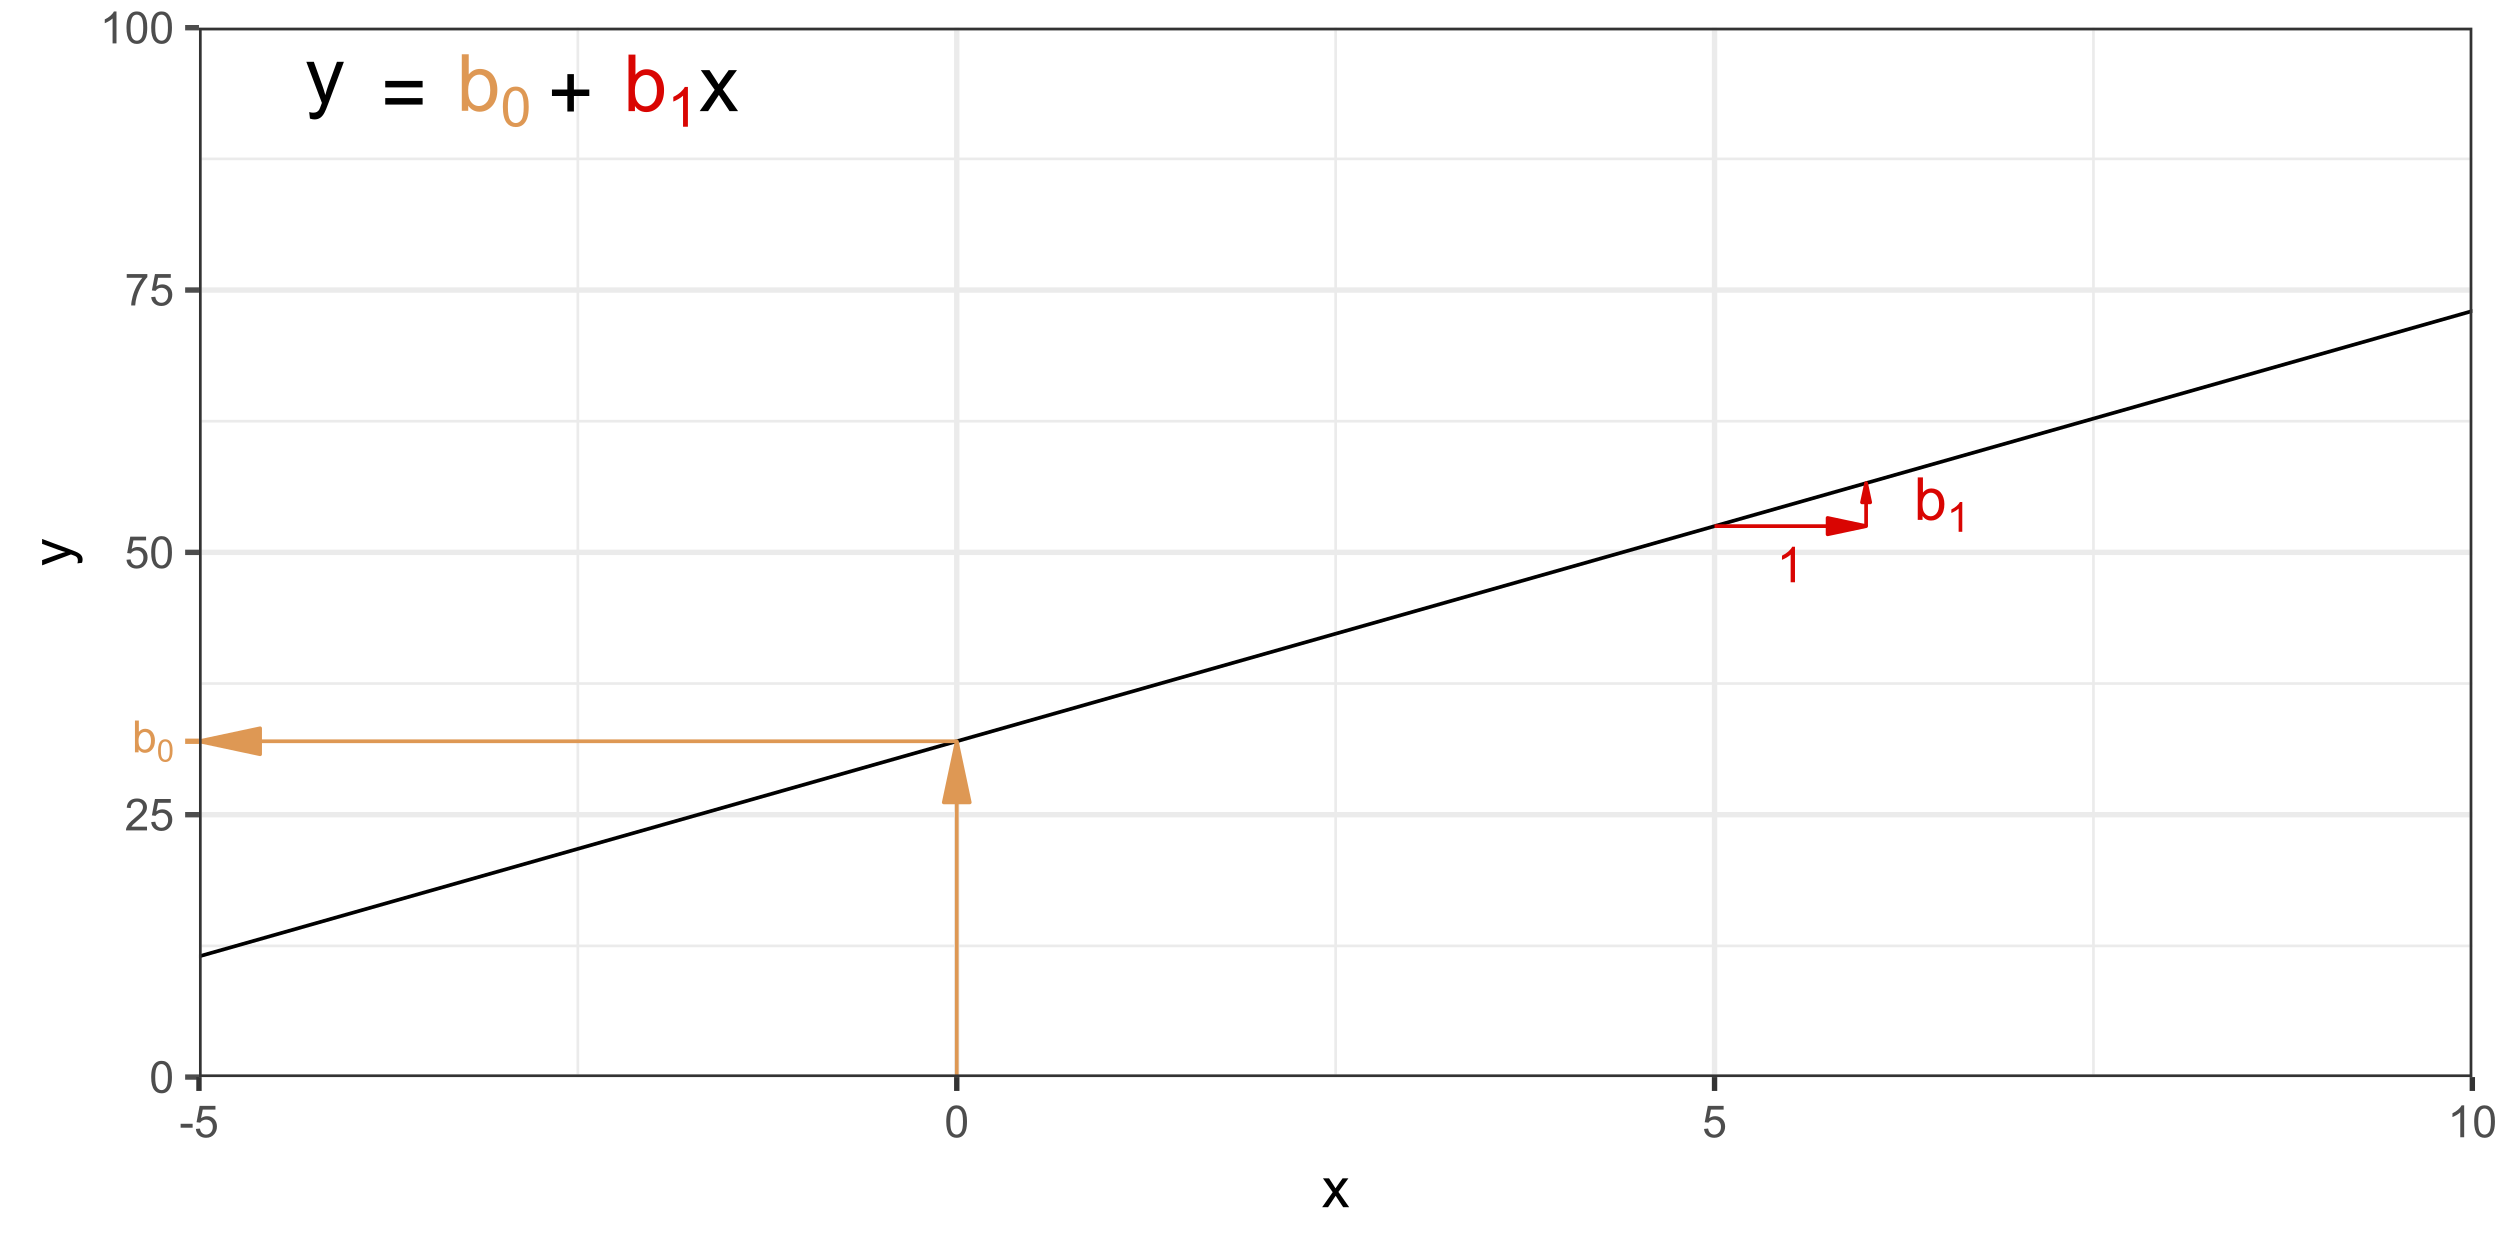
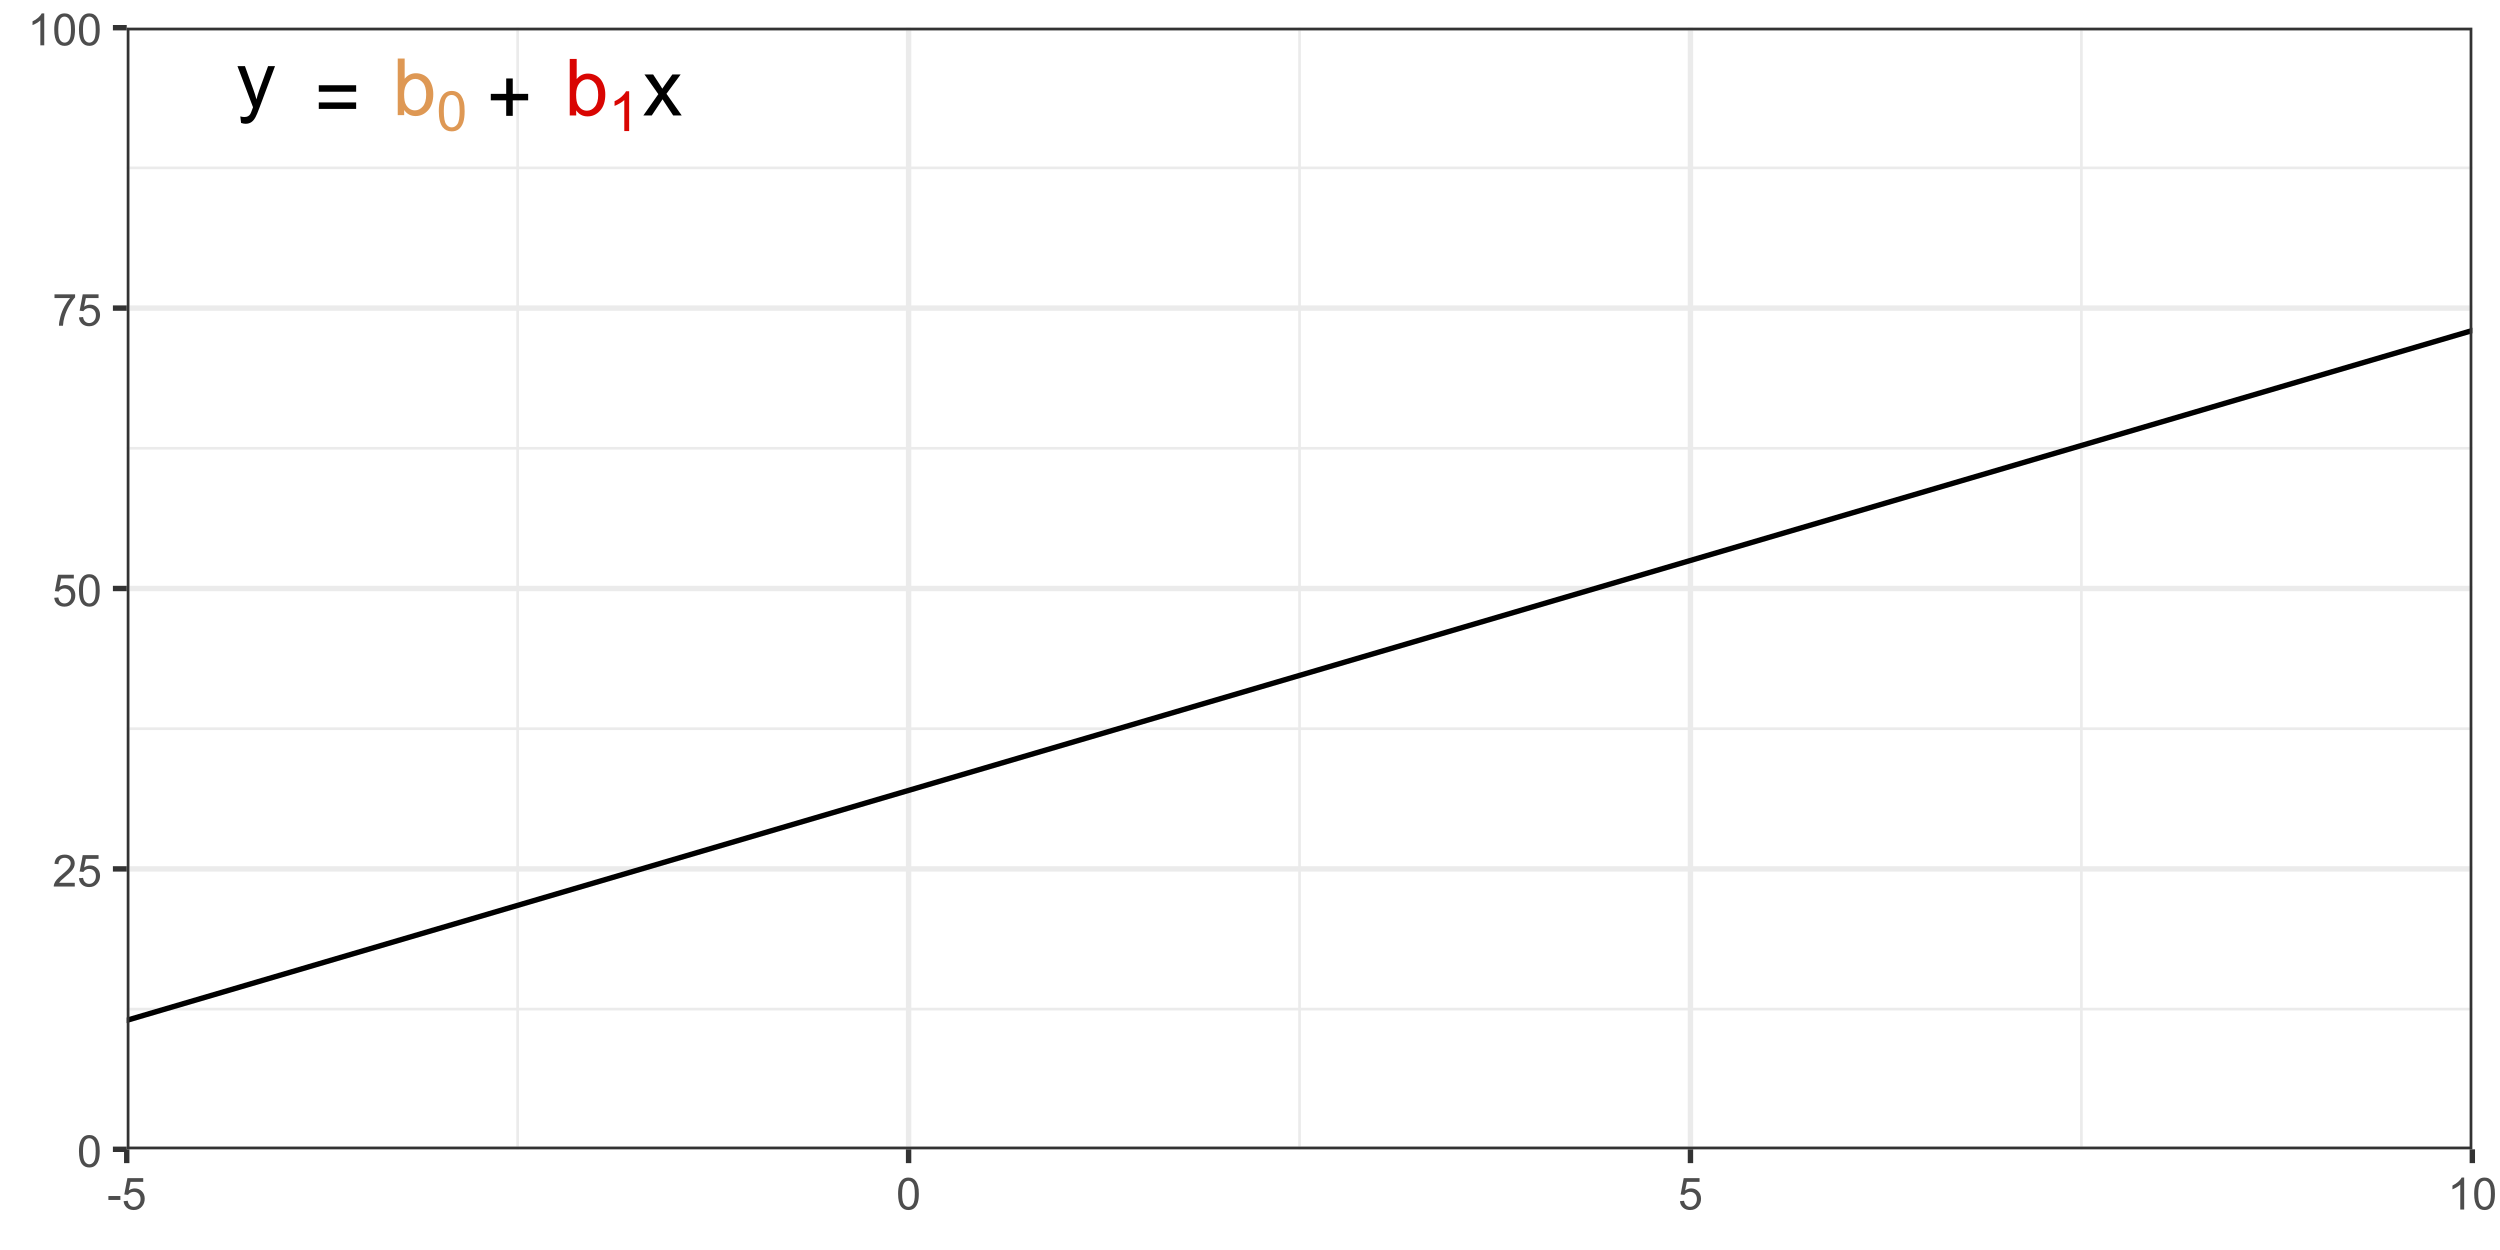
- <svg xmlns="http://www.w3.org/2000/svg" xmlns:xlink="http://www.w3.org/1999/xlink" width="720" height="360" viewBox="0 0 720 360">
+ <svg xmlns="http://www.w3.org/2000/svg" xmlns:xlink="http://www.w3.org/1999/xlink" width="720pt" height="360pt" viewBox="0 0 720 360">
  <defs>
    <g>
      <g id="glyph-0-0">
        <path d="M 1.41 4.547 L 1.188 2.668 C 1.625 2.785 2.008 2.844 2.336 2.844 C 2.777 2.844 3.133 2.77 3.402 2.621 C 3.668 2.477 3.887 2.266 4.059 2 C 4.184 1.801 4.387 1.305 4.668 0.512 C 4.703 0.398 4.766 0.238 4.848 0.023 L 0.367 -11.805 L 2.523 -11.805 L 4.98 -4.969 C 5.297 -4.102 5.582 -3.191 5.836 -2.234 C 6.066 -3.152 6.34 -4.051 6.656 -4.922 L 9.18 -11.805 L 11.18 -11.805 L 6.691 0.199 C 6.211 1.496 5.836 2.391 5.566 2.879 C 5.211 3.539 4.805 4.023 4.348 4.328 C 3.887 4.637 3.34 4.789 2.699 4.789 C 2.316 4.789 1.887 4.707 1.41 4.547 Z M 1.41 4.547 " />
      </g>
      <g id="glyph-0-1">
        <path d="M 12.027 -9.582 L 1.266 -9.582 L 1.266 -11.449 L 12.027 -11.449 L 12.027 -9.582 M 12.027 -4.633 L 1.266 -4.633 L 1.266 -6.5 L 12.027 -6.5 Z M 12.027 -4.633 " />
      </g>
      <g id="glyph-0-2">
        <path d="M 3.344 0 L 1.488 0 L 1.488 -16.293 L 3.488 -16.293 L 3.488 -10.48 C 4.336 -11.539 5.414 -12.07 6.723 -12.07 C 7.449 -12.07 8.137 -11.926 8.785 -11.633 C 9.434 -11.34 9.969 -10.926 10.387 -10.398 C 10.805 -9.867 11.133 -9.23 11.371 -8.48 C 11.605 -7.73 11.727 -6.934 11.727 -6.078 C 11.727 -4.059 11.227 -2.492 10.227 -1.391 C 9.227 -0.285 8.023 0.266 6.625 0.266 C 5.23 0.266 4.137 -0.316 3.344 -1.477 L 3.344 0 M 3.324 -5.992 C 3.324 -4.574 3.516 -3.555 3.902 -2.922 C 4.531 -1.895 5.383 -1.379 6.457 -1.379 C 7.332 -1.379 8.086 -1.758 8.727 -2.516 C 9.363 -3.277 9.68 -4.41 9.68 -5.914 C 9.68 -7.453 9.375 -8.59 8.762 -9.324 C 8.152 -10.059 7.414 -10.426 6.547 -10.426 C 5.672 -10.426 4.918 -10.047 4.277 -9.285 C 3.641 -8.527 3.324 -7.43 3.324 -5.992 Z M 3.324 -5.992 " />
      </g>
      <g id="glyph-0-3">
        <path d="M 5.703 -2.633 L 5.703 -7.102 L 1.266 -7.102 L 1.266 -8.969 L 5.703 -8.969 L 5.703 -13.402 L 7.59 -13.402 L 7.59 -8.969 L 12.027 -8.969 L 12.027 -7.102 L 7.59 -7.102 L 7.59 -2.633 Z M 5.703 -2.633 " />
      </g>
      <g id="glyph-0-4">
        <path d="M 0.168 0 L 4.48 -6.137 L 0.488 -11.805 L 2.988 -11.805 L 4.801 -9.035 C 5.141 -8.512 5.418 -8.07 5.625 -7.715 C 5.949 -8.203 6.25 -8.637 6.523 -9.016 L 8.512 -11.805 L 10.902 -11.805 L 6.824 -6.246 L 11.215 0 L 8.758 0 L 6.336 -3.668 L 5.691 -4.656 L 2.59 0 Z M 0.168 0 " />
      </g>
      <g id="glyph-1-0">
        <path d="M 0.66 -5.625 C 0.66 -6.973 0.801 -8.059 1.078 -8.883 C 1.355 -9.703 1.766 -10.336 2.316 -10.781 C 2.863 -11.23 3.551 -11.453 4.379 -11.453 C 4.992 -11.453 5.527 -11.328 5.992 -11.082 C 6.453 -10.836 6.832 -10.48 7.133 -10.016 C 7.434 -9.551 7.672 -8.988 7.844 -8.32 C 8.012 -7.652 8.098 -6.754 8.098 -5.625 C 8.098 -4.285 7.961 -3.207 7.688 -2.383 C 7.41 -1.562 7 -0.926 6.453 -0.477 C 5.906 -0.031 5.215 0.195 4.379 0.195 C 3.281 0.195 2.418 -0.199 1.789 -0.988 C 1.039 -1.938 0.66 -3.484 0.66 -5.625 M 2.102 -5.625 C 2.102 -3.754 2.32 -2.508 2.758 -1.887 C 3.195 -1.266 3.738 -0.957 4.379 -0.957 C 5.023 -0.957 5.562 -1.27 6.004 -1.891 C 6.441 -2.512 6.66 -3.758 6.66 -5.625 C 6.66 -7.504 6.441 -8.75 6.004 -9.367 C 5.562 -9.984 5.02 -10.293 4.363 -10.293 C 3.723 -10.293 3.207 -10.02 2.824 -9.477 C 2.34 -8.781 2.102 -7.496 2.102 -5.625 Z M 2.102 -5.625 " />
      </g>
      <g id="glyph-1-1">
        <path d="M 5.938 0 L 4.535 0 L 4.535 -8.922 C 4.199 -8.602 3.758 -8.281 3.211 -7.961 C 2.66 -7.637 2.172 -7.395 1.734 -7.234 L 1.734 -8.59 C 2.52 -8.957 3.203 -9.402 3.789 -9.926 C 4.375 -10.453 4.789 -10.961 5.035 -11.453 L 5.938 -11.453 Z M 5.938 0 " />
      </g>
      <g id="glyph-2-0">
-         <path d="M 5.301 0 L 4.051 0 L 4.051 -7.969 C 3.75 -7.68 3.355 -7.395 2.867 -7.105 C 2.375 -6.82 1.938 -6.605 1.551 -6.461 L 1.551 -7.668 C 2.25 -7.996 2.859 -8.395 3.383 -8.863 C 3.906 -9.332 4.277 -9.785 4.496 -10.227 L 5.301 -10.227 Z M 5.301 0 " />
-       </g>
-       <g id="glyph-3-0">
-         <path d="M 2.508 0 L 1.117 0 L 1.117 -12.219 L 2.617 -12.219 L 2.617 -7.859 C 3.25 -8.656 4.059 -9.051 5.043 -9.051 C 5.586 -9.051 6.102 -8.941 6.59 -8.723 C 7.074 -8.504 7.477 -8.195 7.789 -7.797 C 8.105 -7.402 8.352 -6.922 8.527 -6.359 C 8.707 -5.801 8.793 -5.199 8.793 -4.559 C 8.793 -3.043 8.418 -1.871 7.668 -1.043 C 6.918 -0.215 6.02 0.199 4.969 0.199 C 3.922 0.199 3.105 -0.234 2.508 -1.109 L 2.508 0 M 2.492 -4.492 C 2.492 -3.43 2.637 -2.664 2.926 -2.191 C 3.398 -1.418 4.039 -1.035 4.844 -1.035 C 5.5 -1.035 6.066 -1.32 6.543 -1.887 C 7.023 -2.457 7.262 -3.305 7.262 -4.434 C 7.262 -5.59 7.031 -6.445 6.574 -6.992 C 6.113 -7.543 5.559 -7.82 4.91 -7.82 C 4.254 -7.82 3.688 -7.535 3.211 -6.965 C 2.73 -6.395 2.492 -5.57 2.492 -4.492 Z M 2.492 -4.492 " />
-       </g>
-       <g id="glyph-4-0">
-         <path d="M 4.453 0 L 3.402 0 L 3.402 -6.691 C 3.148 -6.453 2.816 -6.211 2.406 -5.969 C 1.996 -5.727 1.629 -5.547 1.301 -5.426 L 1.301 -6.441 C 1.887 -6.719 2.402 -7.051 2.84 -7.445 C 3.281 -7.84 3.594 -8.219 3.773 -8.59 L 4.453 -8.59 Z M 4.453 0 " />
-       </g>
-       <g id="glyph-5-0">
        <path d="M 0.531 -4.52 C 0.531 -5.602 0.645 -6.473 0.867 -7.133 C 1.09 -7.793 1.418 -8.305 1.859 -8.664 C 2.301 -9.02 2.852 -9.199 3.52 -9.199 C 4.012 -9.199 4.441 -9.102 4.812 -8.902 C 5.184 -8.707 5.488 -8.418 5.73 -8.047 C 5.973 -7.676 6.164 -7.219 6.301 -6.684 C 6.438 -6.148 6.508 -5.426 6.508 -4.52 C 6.508 -3.445 6.395 -2.574 6.176 -1.914 C 5.953 -1.254 5.625 -0.746 5.184 -0.383 C 4.746 -0.023 4.191 0.156 3.52 0.156 C 2.637 0.156 1.941 -0.16 1.438 -0.793 C 0.832 -1.555 0.531 -2.797 0.531 -4.52 M 1.688 -4.52 C 1.688 -3.016 1.863 -2.012 2.215 -1.516 C 2.566 -1.02 3.004 -0.77 3.52 -0.77 C 4.035 -0.77 4.469 -1.02 4.82 -1.52 C 5.176 -2.02 5.352 -3.02 5.352 -4.52 C 5.352 -6.027 5.176 -7.027 4.82 -7.523 C 4.469 -8.02 4.031 -8.27 3.508 -8.27 C 2.988 -8.27 2.578 -8.051 2.27 -7.613 C 1.883 -7.055 1.688 -6.023 1.688 -4.52 Z M 1.688 -4.52 " />
      </g>
-       <g id="glyph-5-1">
+       <g id="glyph-2-1">
        <path d="M 6.445 -1.082 L 6.445 0 L 0.387 0 C 0.379 -0.27 0.422 -0.531 0.52 -0.781 C 0.672 -1.195 0.918 -1.602 1.258 -2 C 1.598 -2.398 2.09 -2.863 2.73 -3.387 C 3.727 -4.203 4.398 -4.852 4.75 -5.328 C 5.102 -5.805 5.273 -6.258 5.273 -6.68 C 5.273 -7.129 5.117 -7.504 4.797 -7.809 C 4.477 -8.117 4.062 -8.27 3.551 -8.27 C 3.008 -8.27 2.574 -8.105 2.25 -7.781 C 1.926 -7.457 1.762 -7.008 1.758 -6.43 L 0.602 -6.551 C 0.68 -7.414 0.977 -8.07 1.492 -8.523 C 2.012 -8.973 2.703 -9.199 3.574 -9.199 C 4.453 -9.199 5.148 -8.957 5.664 -8.469 C 6.176 -7.98 6.43 -7.379 6.43 -6.656 C 6.43 -6.289 6.355 -5.93 6.207 -5.574 C 6.055 -5.223 5.809 -4.848 5.461 -4.457 C 5.113 -4.066 4.535 -3.527 3.727 -2.844 C 3.051 -2.277 2.617 -1.895 2.426 -1.691 C 2.234 -1.488 2.074 -1.285 1.949 -1.082 Z M 6.445 -1.082 " />
      </g>
-       <g id="glyph-5-2">
+       <g id="glyph-2-2">
        <path d="M 0.531 -2.398 L 1.711 -2.5 C 1.801 -1.926 2.004 -1.492 2.32 -1.203 C 2.641 -0.914 3.023 -0.77 3.477 -0.77 C 4.016 -0.77 4.477 -0.973 4.852 -1.383 C 5.227 -1.789 5.414 -2.332 5.414 -3.008 C 5.414 -3.648 5.23 -4.152 4.871 -4.523 C 4.512 -4.895 4.039 -5.082 3.457 -5.082 C 3.094 -5.082 2.766 -5 2.477 -4.836 C 2.184 -4.668 1.953 -4.457 1.789 -4.195 L 0.73 -4.332 L 1.617 -9.039 L 6.176 -9.039 L 6.176 -7.961 L 2.52 -7.961 L 2.023 -5.5 C 2.574 -5.883 3.152 -6.074 3.758 -6.074 C 4.555 -6.074 5.23 -5.797 5.781 -5.242 C 6.332 -4.691 6.605 -3.977 6.605 -3.105 C 6.605 -2.277 6.363 -1.559 5.883 -0.957 C 5.293 -0.215 4.492 0.156 3.477 0.156 C 2.641 0.156 1.961 -0.078 1.434 -0.543 C 0.906 -1.012 0.605 -1.629 0.531 -2.398 Z M 0.531 -2.398 " />
      </g>
-       <g id="glyph-5-3">
-         <path d="M 1.883 0 L 0.836 0 L 0.836 -9.164 L 1.961 -9.164 L 1.961 -5.895 C 2.438 -6.488 3.043 -6.789 3.781 -6.789 C 4.191 -6.789 4.574 -6.707 4.941 -6.539 C 5.305 -6.375 5.605 -6.145 5.84 -5.848 C 6.074 -5.551 6.262 -5.191 6.395 -4.77 C 6.527 -4.348 6.594 -3.898 6.594 -3.418 C 6.594 -2.281 6.312 -1.402 5.75 -0.781 C 5.188 -0.16 4.512 0.148 3.727 0.148 C 2.941 0.148 2.328 -0.176 1.883 -0.832 L 1.883 0 M 1.867 -3.367 C 1.867 -2.574 1.977 -1.996 2.195 -1.645 C 2.547 -1.066 3.027 -0.773 3.633 -0.773 C 4.121 -0.773 4.547 -0.988 4.906 -1.414 C 5.266 -1.844 5.445 -2.48 5.445 -3.324 C 5.445 -4.191 5.273 -4.832 4.93 -5.242 C 4.586 -5.656 4.168 -5.863 3.68 -5.863 C 3.191 -5.863 2.766 -5.648 2.406 -5.223 C 2.047 -4.793 1.867 -4.176 1.867 -3.367 Z M 1.867 -3.367 " />
-       </g>
-       <g id="glyph-5-4">
+       <g id="glyph-2-3">
        <path d="M 0.605 -7.961 L 0.605 -9.043 L 6.539 -9.043 L 6.539 -8.168 C 5.953 -7.547 5.375 -6.723 4.805 -5.695 C 4.23 -4.664 3.789 -3.605 3.477 -2.52 C 3.25 -1.754 3.105 -0.914 3.043 0 L 1.887 0 C 1.898 -0.723 2.043 -1.59 2.312 -2.613 C 2.582 -3.633 2.973 -4.617 3.477 -5.566 C 3.984 -6.512 4.523 -7.312 5.094 -7.961 Z M 0.605 -7.961 " />
      </g>
-       <g id="glyph-5-5">
+       <g id="glyph-2-4">
        <path d="M 4.77 0 L 3.645 0 L 3.645 -7.168 C 3.371 -6.91 3.02 -6.652 2.578 -6.395 C 2.137 -6.137 1.742 -5.941 1.395 -5.812 L 1.395 -6.898 C 2.023 -7.195 2.574 -7.555 3.043 -7.977 C 3.516 -8.395 3.848 -8.805 4.043 -9.199 L 4.77 -9.199 Z M 4.77 0 " />
      </g>
-       <g id="glyph-5-6">
+       <g id="glyph-2-5">
        <path d="M 0.406 -2.75 L 0.406 -3.883 L 3.863 -3.883 L 3.863 -2.75 Z M 0.406 -2.75 " />
-       </g>
-       <g id="glyph-6-0">
-         <path d="M 0.371 -3.164 C 0.371 -3.922 0.449 -4.531 0.605 -4.992 C 0.762 -5.457 0.992 -5.812 1.301 -6.062 C 1.609 -6.316 1.996 -6.441 2.465 -6.441 C 2.809 -6.441 3.109 -6.371 3.367 -6.23 C 3.629 -6.094 3.844 -5.895 4.012 -5.633 C 4.18 -5.371 4.312 -5.055 4.41 -4.68 C 4.508 -4.305 4.555 -3.801 4.555 -3.164 C 4.555 -2.41 4.477 -1.805 4.324 -1.34 C 4.168 -0.879 3.938 -0.52 3.629 -0.27 C 3.32 -0.016 2.934 0.109 2.465 0.109 C 1.844 0.109 1.359 -0.113 1.008 -0.555 C 0.582 -1.09 0.371 -1.957 0.371 -3.164 M 1.18 -3.164 C 1.18 -2.109 1.305 -1.41 1.551 -1.062 C 1.797 -0.711 2.102 -0.539 2.465 -0.539 C 2.824 -0.539 3.129 -0.715 3.375 -1.062 C 3.621 -1.414 3.746 -2.113 3.746 -3.164 C 3.746 -4.219 3.621 -4.922 3.375 -5.266 C 3.129 -5.613 2.82 -5.789 2.453 -5.789 C 2.094 -5.789 1.805 -5.637 1.59 -5.328 C 1.316 -4.938 1.18 -4.215 1.18 -3.164 Z M 1.18 -3.164 " />
-       </g>
-       <g id="glyph-7-0">
-         <path d="M 0.117 0 L 3.148 -4.312 L 0.344 -8.297 L 2.102 -8.297 L 3.375 -6.352 C 3.613 -5.98 3.809 -5.672 3.953 -5.422 C 4.184 -5.766 4.395 -6.07 4.586 -6.336 L 5.984 -8.297 L 7.664 -8.297 L 4.797 -4.391 L 7.883 0 L 6.156 0 L 4.453 -2.578 L 4 -3.273 L 1.82 0 Z M 0.117 0 " />
-       </g>
-       <g id="glyph-8-0">
-         <path d="M 3.195 -0.992 L 1.875 -0.836 C 1.957 -1.145 2 -1.41 2 -1.641 C 2 -1.953 1.949 -2.203 1.844 -2.391 C 1.738 -2.578 1.594 -2.73 1.406 -2.852 C 1.266 -2.941 0.918 -3.082 0.359 -3.281 C 0.281 -3.309 0.168 -3.348 0.016 -3.406 L -8.297 -0.258 L -8.297 -1.773 L -3.492 -3.5 C -2.883 -3.723 -2.242 -3.926 -1.57 -4.102 C -2.215 -4.262 -2.848 -4.457 -3.461 -4.68 L -8.297 -6.453 L -8.297 -7.859 L 0.141 -4.703 C 1.051 -4.363 1.68 -4.102 2.023 -3.914 C 2.488 -3.664 2.828 -3.379 3.043 -3.055 C 3.258 -2.73 3.367 -2.348 3.367 -1.898 C 3.367 -1.629 3.309 -1.324 3.195 -0.992 Z M 3.195 -0.992 " />
      </g>
    </g>
    <clipPath id="clip-0">
-       <path clip-rule="nonzero" d="M 57.305 7.969 L 712.031 7.969 L 712.031 310.195 L 57.305 310.195 Z M 57.305 7.969 " />
+       <path clip-rule="nonzero" d="M 36.5 7.969 L 712.031 7.969 L 712.031 331 L 36.5 331 Z M 36.5 7.969 " />
    </clipPath>
    <clipPath id="clip-1">
-       <path clip-rule="nonzero" d="M 57.305 272 L 712.031 272 L 712.031 273 L 57.305 273 Z M 57.305 272 " />
+       <path clip-rule="nonzero" d="M 36.5 290 L 712.031 290 L 712.031 292 L 36.5 292 Z M 36.5 290 " />
    </clipPath>
    <clipPath id="clip-2">
-       <path clip-rule="nonzero" d="M 57.305 196 L 712.031 196 L 712.031 198 L 57.305 198 Z M 57.305 196 " />
+       <path clip-rule="nonzero" d="M 36.5 209 L 712.031 209 L 712.031 211 L 36.5 211 Z M 36.5 209 " />
    </clipPath>
    <clipPath id="clip-3">
-       <path clip-rule="nonzero" d="M 57.305 120 L 712.031 120 L 712.031 122 L 57.305 122 Z M 57.305 120 " />
+       <path clip-rule="nonzero" d="M 36.5 128 L 712.031 128 L 712.031 130 L 36.5 130 Z M 36.5 128 " />
    </clipPath>
    <clipPath id="clip-4">
-       <path clip-rule="nonzero" d="M 57.305 45 L 712.031 45 L 712.031 47 L 57.305 47 Z M 57.305 45 " />
+       <path clip-rule="nonzero" d="M 36.5 47 L 712.031 47 L 712.031 49 L 36.5 49 Z M 36.5 47 " />
    </clipPath>
    <clipPath id="clip-5">
-       <path clip-rule="nonzero" d="M 166 7.969 L 167 7.969 L 167 310.195 L 166 310.195 Z M 166 7.969 " />
+       <path clip-rule="nonzero" d="M 148 7.969 L 150 7.969 L 150 331 L 148 331 Z M 148 7.969 " />
    </clipPath>
    <clipPath id="clip-6">
-       <path clip-rule="nonzero" d="M 384 7.969 L 386 7.969 L 386 310.195 L 384 310.195 Z M 384 7.969 " />
+       <path clip-rule="nonzero" d="M 373 7.969 L 375 7.969 L 375 331 L 373 331 Z M 373 7.969 " />
    </clipPath>
    <clipPath id="clip-7">
-       <path clip-rule="nonzero" d="M 602 7.969 L 604 7.969 L 604 310.195 L 602 310.195 Z M 602 7.969 " />
+       <path clip-rule="nonzero" d="M 599 7.969 L 600 7.969 L 600 331 L 599 331 Z M 599 7.969 " />
    </clipPath>
    <clipPath id="clip-8">
-       <path clip-rule="nonzero" d="M 57.305 309 L 712.031 309 L 712.031 310.195 L 57.305 310.195 Z M 57.305 309 " />
+       <path clip-rule="nonzero" d="M 36.5 330 L 712.031 330 L 712.031 331 L 36.5 331 Z M 36.5 330 " />
    </clipPath>
    <clipPath id="clip-9">
-       <path clip-rule="nonzero" d="M 57.305 233 L 712.031 233 L 712.031 236 L 57.305 236 Z M 57.305 233 " />
+       <path clip-rule="nonzero" d="M 36.5 249 L 712.031 249 L 712.031 252 L 36.5 252 Z M 36.5 249 " />
    </clipPath>
    <clipPath id="clip-10">
-       <path clip-rule="nonzero" d="M 57.305 158 L 712.031 158 L 712.031 160 L 57.305 160 Z M 57.305 158 " />
+       <path clip-rule="nonzero" d="M 36.5 168 L 712.031 168 L 712.031 171 L 36.5 171 Z M 36.5 168 " />
    </clipPath>
    <clipPath id="clip-11">
-       <path clip-rule="nonzero" d="M 57.305 82 L 712.031 82 L 712.031 85 L 57.305 85 Z M 57.305 82 " />
+       <path clip-rule="nonzero" d="M 36.5 87 L 712.031 87 L 712.031 90 L 36.5 90 Z M 36.5 87 " />
    </clipPath>
    <clipPath id="clip-12">
-       <path clip-rule="nonzero" d="M 57.305 7.969 L 712.031 7.969 L 712.031 9 L 57.305 9 Z M 57.305 7.969 " />
+       <path clip-rule="nonzero" d="M 36.5 7.969 L 712.031 7.969 L 712.031 9 L 36.5 9 Z M 36.5 7.969 " />
    </clipPath>
    <clipPath id="clip-13">
-       <path clip-rule="nonzero" d="M 57.305 7.969 L 59 7.969 L 59 310.195 L 57.305 310.195 Z M 57.305 7.969 " />
+       <path clip-rule="nonzero" d="M 36.5 7.969 L 38 7.969 L 38 331 L 36.5 331 Z M 36.5 7.969 " />
    </clipPath>
    <clipPath id="clip-14">
-       <path clip-rule="nonzero" d="M 274 7.969 L 277 7.969 L 277 310.195 L 274 310.195 Z M 274 7.969 " />
+       <path clip-rule="nonzero" d="M 260 7.969 L 263 7.969 L 263 331 L 260 331 Z M 260 7.969 " />
    </clipPath>
    <clipPath id="clip-15">
-       <path clip-rule="nonzero" d="M 493 7.969 L 495 7.969 L 495 310.195 L 493 310.195 Z M 493 7.969 " />
+       <path clip-rule="nonzero" d="M 486 7.969 L 488 7.969 L 488 331 L 486 331 Z M 486 7.969 " />
    </clipPath>
    <clipPath id="clip-16">
-       <path clip-rule="nonzero" d="M 711 7.969 L 712.031 7.969 L 712.031 310.195 L 711 310.195 Z M 711 7.969 " />
+       <path clip-rule="nonzero" d="M 711 7.969 L 712.031 7.969 L 712.031 331 L 711 331 Z M 711 7.969 " />
    </clipPath>
    <clipPath id="clip-17">
-       <path clip-rule="nonzero" d="M 57.305 7.969 L 712.031 7.969 L 712.031 310.195 L 57.305 310.195 Z M 57.305 7.969 " />
+       <path clip-rule="nonzero" d="M 36.5 7.969 L 712.031 7.969 L 712.031 331 L 36.5 331 Z M 36.5 7.969 " />
    </clipPath>
    <clipPath id="clip-18">
-       <path clip-rule="nonzero" d="M 275 212 L 277 212 L 277 310.195 L 275 310.195 Z M 275 212 " />
-     </clipPath>
-     <clipPath id="clip-19">
-       <path clip-rule="nonzero" d="M 57.305 212 L 277 212 L 277 215 L 57.305 215 Z M 57.305 212 " />
-     </clipPath>
-     <clipPath id="clip-20">
-       <path clip-rule="nonzero" d="M 57.305 209 L 75 209 L 75 218 L 57.305 218 Z M 57.305 209 " />
-     </clipPath>
-     <clipPath id="clip-21">
-       <path clip-rule="nonzero" d="M 57.305 209 L 76 209 L 76 218 L 57.305 218 Z M 57.305 209 " />
-     </clipPath>
-     <clipPath id="clip-22">
-       <path clip-rule="nonzero" d="M 57.305 7.969 L 712.031 7.969 L 712.031 310.195 L 57.305 310.195 Z M 57.305 7.969 " />
+       <path clip-rule="nonzero" d="M 36.5 7.969 L 712.031 7.969 L 712.031 331 L 36.5 331 Z M 36.5 7.969 " />
    </clipPath>
  </defs>
  <rect x="-72" y="-36" width="864" height="432" fill="rgb(100%, 100%, 100%)" fill-opacity="1" />
  <rect x="-72" y="-36" width="864" height="432" fill="rgb(100%, 100%, 100%)" fill-opacity="1" />
  <path fill="none" stroke-width="1.552" stroke-linecap="round" stroke-linejoin="round" stroke="rgb(100%, 100%, 100%)" stroke-opacity="1" stroke-miterlimit="10" d="M 0 360 L 720 360 L 720 0 L 0 0 Z M 0 360 " />
  <g clip-path="url(#clip-0)">
-     <path fill-rule="nonzero" fill="rgb(100%, 100%, 100%)" fill-opacity="1" d="M 57.305 310.195 L 712.031 310.195 L 712.031 7.969 L 57.305 7.969 Z M 57.305 310.195 " />
+     <path fill-rule="nonzero" fill="rgb(100%, 100%, 100%)" fill-opacity="1" d="M 36.5 331 L 712.031 331 L 712.031 7.969 L 36.5 7.969 Z M 36.5 331 " />
  </g>
  <g clip-path="url(#clip-1)">
-     <path fill="none" stroke-width="0.776" stroke-linecap="butt" stroke-linejoin="round" stroke="rgb(92.157%, 92.157%, 92.157%)" stroke-opacity="1" stroke-miterlimit="10" d="M 57.305 272.418 L 712.031 272.418 " />
+     <path fill="none" stroke-width="0.776" stroke-linecap="butt" stroke-linejoin="round" stroke="rgb(92.157%, 92.157%, 92.157%)" stroke-opacity="1" stroke-miterlimit="10" d="M 36.5 290.621 L 712.031 290.621 " />
  </g>
  <g clip-path="url(#clip-2)">
-     <path fill="none" stroke-width="0.776" stroke-linecap="butt" stroke-linejoin="round" stroke="rgb(92.157%, 92.157%, 92.157%)" stroke-opacity="1" stroke-miterlimit="10" d="M 57.305 196.859 L 712.031 196.859 " />
+     <path fill="none" stroke-width="0.776" stroke-linecap="butt" stroke-linejoin="round" stroke="rgb(92.157%, 92.157%, 92.157%)" stroke-opacity="1" stroke-miterlimit="10" d="M 36.5 209.863 L 712.031 209.863 " />
  </g>
  <g clip-path="url(#clip-3)">
-     <path fill="none" stroke-width="0.776" stroke-linecap="butt" stroke-linejoin="round" stroke="rgb(92.157%, 92.157%, 92.157%)" stroke-opacity="1" stroke-miterlimit="10" d="M 57.305 121.305 L 712.031 121.305 " />
+     <path fill="none" stroke-width="0.776" stroke-linecap="butt" stroke-linejoin="round" stroke="rgb(92.157%, 92.157%, 92.157%)" stroke-opacity="1" stroke-miterlimit="10" d="M 36.5 129.105 L 712.031 129.105 " />
  </g>
  <g clip-path="url(#clip-4)">
-     <path fill="none" stroke-width="0.776" stroke-linecap="butt" stroke-linejoin="round" stroke="rgb(92.157%, 92.157%, 92.157%)" stroke-opacity="1" stroke-miterlimit="10" d="M 57.305 45.75 L 712.031 45.75 " />
+     <path fill="none" stroke-width="0.776" stroke-linecap="butt" stroke-linejoin="round" stroke="rgb(92.157%, 92.157%, 92.157%)" stroke-opacity="1" stroke-miterlimit="10" d="M 36.5 48.348 L 712.031 48.348 " />
  </g>
  <g clip-path="url(#clip-5)">
-     <path fill="none" stroke-width="0.776" stroke-linecap="butt" stroke-linejoin="round" stroke="rgb(92.157%, 92.157%, 92.157%)" stroke-opacity="1" stroke-miterlimit="10" d="M 166.426 310.195 L 166.426 7.969 " />
+     <path fill="none" stroke-width="0.776" stroke-linecap="butt" stroke-linejoin="round" stroke="rgb(92.157%, 92.157%, 92.157%)" stroke-opacity="1" stroke-miterlimit="10" d="M 149.086 331 L 149.086 7.969 " />
  </g>
  <g clip-path="url(#clip-6)">
-     <path fill="none" stroke-width="0.776" stroke-linecap="butt" stroke-linejoin="round" stroke="rgb(92.157%, 92.157%, 92.157%)" stroke-opacity="1" stroke-miterlimit="10" d="M 384.668 310.195 L 384.668 7.969 " />
+     <path fill="none" stroke-width="0.776" stroke-linecap="butt" stroke-linejoin="round" stroke="rgb(92.157%, 92.157%, 92.157%)" stroke-opacity="1" stroke-miterlimit="10" d="M 374.266 331 L 374.266 7.969 " />
  </g>
  <g clip-path="url(#clip-7)">
-     <path fill="none" stroke-width="0.776" stroke-linecap="butt" stroke-linejoin="round" stroke="rgb(92.157%, 92.157%, 92.157%)" stroke-opacity="1" stroke-miterlimit="10" d="M 602.91 310.195 L 602.91 7.969 " />
+     <path fill="none" stroke-width="0.776" stroke-linecap="butt" stroke-linejoin="round" stroke="rgb(92.157%, 92.157%, 92.157%)" stroke-opacity="1" stroke-miterlimit="10" d="M 599.441 331 L 599.441 7.969 " />
  </g>
  <g clip-path="url(#clip-8)">
-     <path fill="none" stroke-width="1.552" stroke-linecap="butt" stroke-linejoin="round" stroke="rgb(92.157%, 92.157%, 92.157%)" stroke-opacity="1" stroke-miterlimit="10" d="M 57.305 310.195 L 712.031 310.195 " />
+     <path fill="none" stroke-width="1.552" stroke-linecap="butt" stroke-linejoin="round" stroke="rgb(92.157%, 92.157%, 92.157%)" stroke-opacity="1" stroke-miterlimit="10" d="M 36.5 331 L 712.031 331 " />
  </g>
  <g clip-path="url(#clip-9)">
-     <path fill="none" stroke-width="1.552" stroke-linecap="butt" stroke-linejoin="round" stroke="rgb(92.157%, 92.157%, 92.157%)" stroke-opacity="1" stroke-miterlimit="10" d="M 57.305 234.641 L 712.031 234.641 " />
+     <path fill="none" stroke-width="1.552" stroke-linecap="butt" stroke-linejoin="round" stroke="rgb(92.157%, 92.157%, 92.157%)" stroke-opacity="1" stroke-miterlimit="10" d="M 36.5 250.242 L 712.031 250.242 " />
  </g>
  <g clip-path="url(#clip-10)">
-     <path fill="none" stroke-width="1.552" stroke-linecap="butt" stroke-linejoin="round" stroke="rgb(92.157%, 92.157%, 92.157%)" stroke-opacity="1" stroke-miterlimit="10" d="M 57.305 159.082 L 712.031 159.082 " />
+     <path fill="none" stroke-width="1.552" stroke-linecap="butt" stroke-linejoin="round" stroke="rgb(92.157%, 92.157%, 92.157%)" stroke-opacity="1" stroke-miterlimit="10" d="M 36.5 169.484 L 712.031 169.484 " />
  </g>
  <g clip-path="url(#clip-11)">
-     <path fill="none" stroke-width="1.552" stroke-linecap="butt" stroke-linejoin="round" stroke="rgb(92.157%, 92.157%, 92.157%)" stroke-opacity="1" stroke-miterlimit="10" d="M 57.305 83.527 L 712.031 83.527 " />
+     <path fill="none" stroke-width="1.552" stroke-linecap="butt" stroke-linejoin="round" stroke="rgb(92.157%, 92.157%, 92.157%)" stroke-opacity="1" stroke-miterlimit="10" d="M 36.5 88.727 L 712.031 88.727 " />
  </g>
  <g clip-path="url(#clip-12)">
-     <path fill="none" stroke-width="1.552" stroke-linecap="butt" stroke-linejoin="round" stroke="rgb(92.157%, 92.157%, 92.157%)" stroke-opacity="1" stroke-miterlimit="10" d="M 57.305 7.969 L 712.031 7.969 " />
+     <path fill="none" stroke-width="1.552" stroke-linecap="butt" stroke-linejoin="round" stroke="rgb(92.157%, 92.157%, 92.157%)" stroke-opacity="1" stroke-miterlimit="10" d="M 36.5 7.969 L 712.031 7.969 " />
  </g>
  <g clip-path="url(#clip-13)">
-     <path fill="none" stroke-width="1.552" stroke-linecap="butt" stroke-linejoin="round" stroke="rgb(92.157%, 92.157%, 92.157%)" stroke-opacity="1" stroke-miterlimit="10" d="M 57.305 310.195 L 57.305 7.969 " />
+     <path fill="none" stroke-width="1.552" stroke-linecap="butt" stroke-linejoin="round" stroke="rgb(92.157%, 92.157%, 92.157%)" stroke-opacity="1" stroke-miterlimit="10" d="M 36.5 331 L 36.5 7.969 " />
  </g>
  <g clip-path="url(#clip-14)">
-     <path fill="none" stroke-width="1.552" stroke-linecap="butt" stroke-linejoin="round" stroke="rgb(92.157%, 92.157%, 92.157%)" stroke-opacity="1" stroke-miterlimit="10" d="M 275.547 310.195 L 275.547 7.969 " />
+     <path fill="none" stroke-width="1.552" stroke-linecap="butt" stroke-linejoin="round" stroke="rgb(92.157%, 92.157%, 92.157%)" stroke-opacity="1" stroke-miterlimit="10" d="M 261.676 331 L 261.676 7.969 " />
  </g>
  <g clip-path="url(#clip-15)">
-     <path fill="none" stroke-width="1.552" stroke-linecap="butt" stroke-linejoin="round" stroke="rgb(92.157%, 92.157%, 92.157%)" stroke-opacity="1" stroke-miterlimit="10" d="M 493.789 310.195 L 493.789 7.969 " />
+     <path fill="none" stroke-width="1.552" stroke-linecap="butt" stroke-linejoin="round" stroke="rgb(92.157%, 92.157%, 92.157%)" stroke-opacity="1" stroke-miterlimit="10" d="M 486.852 331 L 486.852 7.969 " />
  </g>
  <g clip-path="url(#clip-16)">
-     <path fill="none" stroke-width="1.552" stroke-linecap="butt" stroke-linejoin="round" stroke="rgb(92.157%, 92.157%, 92.157%)" stroke-opacity="1" stroke-miterlimit="10" d="M 712.031 310.195 L 712.031 7.969 " />
+     <path fill="none" stroke-width="1.552" stroke-linecap="butt" stroke-linejoin="round" stroke="rgb(92.157%, 92.157%, 92.157%)" stroke-opacity="1" stroke-miterlimit="10" d="M 712.031 331 L 712.031 7.969 " />
  </g>
  <g clip-path="url(#clip-17)">
-     <path fill="none" stroke-width="1.067" stroke-linecap="butt" stroke-linejoin="round" stroke="rgb(0%, 0%, 0%)" stroke-opacity="1" stroke-miterlimit="10" d="M -597.422 461.309 L 1366.754 -96.297 " />
-   </g>
-   <g fill="rgb(0%, 0%, 0%)" fill-opacity="1">
-     <use xlink:href="#glyph-0-0" x="87.859" y="29.609" />
-   </g>
-   <g fill="rgb(0%, 0%, 0%)" fill-opacity="1">
-     <use xlink:href="#glyph-0-1" x="109.684" y="34.75" />
+     <path fill="none" stroke-width="1.552" stroke-linecap="butt" stroke-linejoin="round" stroke="rgb(0%, 0%, 0%)" stroke-opacity="1" stroke-miterlimit="10" d="M -639.031 492.516 L 1387.559 -103.477 " />
+   </g>
+   <g fill="rgb(0%, 0%, 0%)" fill-opacity="1">
+     <use xlink:href="#glyph-0-0" x="68.023" y="30.859" />
+   </g>
+   <g fill="rgb(0%, 0%, 0%)" fill-opacity="1">
+     <use xlink:href="#glyph-0-1" x="90.543" y="36" />
  </g>
  <g fill="rgb(87.059%, 59.608%, 32.941%)" fill-opacity="1">
-     <use xlink:href="#glyph-0-2" x="131.508" y="31.914" />
+     <use xlink:href="#glyph-0-2" x="113.059" y="33.16" />
  </g>
  <g fill="rgb(87.059%, 59.608%, 32.941%)" fill-opacity="1">
-     <use xlink:href="#glyph-1-0" x="144.168" y="36.395" />
-   </g>
-   <g fill="rgb(0%, 0%, 0%)" fill-opacity="1">
-     <use xlink:href="#glyph-0-3" x="157.695" y="34.75" />
+     <use xlink:href="#glyph-1-0" x="125.719" y="37.641" />
+   </g>
+   <g fill="rgb(0%, 0%, 0%)" fill-opacity="1">
+     <use xlink:href="#glyph-0-3" x="140.082" y="36" />
  </g>
  <g fill="rgb(85.098%, 1.961%, 0.784%)" fill-opacity="1">
-     <use xlink:href="#glyph-0-2" x="179.52" y="32.012" />
+     <use xlink:href="#glyph-0-2" x="162.598" y="33.258" />
  </g>
  <g fill="rgb(85.098%, 1.961%, 0.784%)" fill-opacity="1">
-     <use xlink:href="#glyph-1-1" x="192.18" y="36.492" />
-   </g>
-   <g fill="rgb(0%, 0%, 0%)" fill-opacity="1">
-     <use xlink:href="#glyph-0-4" x="201.344" y="32.004" />
+     <use xlink:href="#glyph-1-1" x="175.258" y="37.738" />
+   </g>
+   <g fill="rgb(0%, 0%, 0%)" fill-opacity="1">
+     <use xlink:href="#glyph-0-4" x="185.117" y="33.254" />
  </g>
  <g clip-path="url(#clip-18)">
-     <path fill="none" stroke-width="1.067" stroke-linecap="butt" stroke-linejoin="round" stroke="rgb(87.059%, 59.608%, 32.941%)" stroke-opacity="1" stroke-miterlimit="10" d="M 275.547 310.195 L 275.547 213.484 " />
-   </g>
-   <path fill-rule="nonzero" fill="rgb(87.059%, 59.608%, 32.941%)" fill-opacity="1" stroke-width="1.067" stroke-linecap="butt" stroke-linejoin="round" stroke="rgb(87.059%, 59.608%, 32.941%)" stroke-opacity="1" stroke-miterlimit="10" d="M 279.289 231.09 L 275.547 213.484 L 271.805 231.09 Z M 279.289 231.09 " />
-   <g clip-path="url(#clip-19)">
-     <path fill="none" stroke-width="1.067" stroke-linecap="butt" stroke-linejoin="round" stroke="rgb(87.059%, 59.608%, 32.941%)" stroke-opacity="1" stroke-miterlimit="10" d="M 57.305 213.484 L 275.547 213.484 " />
-   </g>
-   <g clip-path="url(#clip-20)">
-     <path fill-rule="nonzero" fill="rgb(87.059%, 59.608%, 32.941%)" fill-opacity="1" d="M 74.91 209.742 L 57.305 213.484 L 74.91 217.227 Z M 74.91 209.742 " />
-   </g>
-   <g clip-path="url(#clip-21)">
-     <path fill="none" stroke-width="1.067" stroke-linecap="butt" stroke-linejoin="round" stroke="rgb(87.059%, 59.608%, 32.941%)" stroke-opacity="1" stroke-miterlimit="10" d="M 74.91 209.742 L 57.305 213.484 L 74.91 217.227 Z M 74.91 209.742 " />
-   </g>
-   <path fill="none" stroke-width="1.067" stroke-linecap="butt" stroke-linejoin="round" stroke="rgb(85.098%, 1.961%, 0.784%)" stroke-opacity="1" stroke-miterlimit="10" d="M 493.789 151.527 L 537.438 151.527 " />
-   <path fill-rule="nonzero" fill="rgb(85.098%, 1.961%, 0.784%)" fill-opacity="1" stroke-width="1.067" stroke-linecap="butt" stroke-linejoin="round" stroke="rgb(85.098%, 1.961%, 0.784%)" stroke-opacity="1" stroke-miterlimit="10" d="M 526.348 153.883 L 537.438 151.527 L 526.348 149.168 Z M 526.348 153.883 " />
-   <g fill="rgb(85.098%, 1.961%, 0.784%)" fill-opacity="1">
-     <use xlink:href="#glyph-2-0" x="511.656" y="167.695" />
-   </g>
-   <path fill="none" stroke-width="1.067" stroke-linecap="butt" stroke-linejoin="round" stroke="rgb(85.098%, 1.961%, 0.784%)" stroke-opacity="1" stroke-miterlimit="10" d="M 537.438 151.527 L 537.438 139.137 " />
-   <path fill-rule="nonzero" fill="rgb(85.098%, 1.961%, 0.784%)" fill-opacity="1" stroke-width="1.067" stroke-linecap="butt" stroke-linejoin="round" stroke="rgb(85.098%, 1.961%, 0.784%)" stroke-opacity="1" stroke-miterlimit="10" d="M 538.617 144.68 L 537.438 139.137 L 536.258 144.68 Z M 538.617 144.68 " />
-   <g fill="rgb(85.098%, 1.961%, 0.784%)" fill-opacity="1">
-     <use xlink:href="#glyph-3-0" x="551.191" y="149.719" />
-   </g>
-   <g fill="rgb(85.098%, 1.961%, 0.784%)" fill-opacity="1">
-     <use xlink:href="#glyph-4-0" x="560.684" y="153.164" />
-   </g>
-   <g clip-path="url(#clip-22)">
-     <path fill="none" stroke-width="1.552" stroke-linecap="round" stroke-linejoin="round" stroke="rgb(20%, 20%, 20%)" stroke-opacity="1" stroke-miterlimit="10" d="M 57.305 310.195 L 712.031 310.195 L 712.031 7.969 L 57.305 7.969 Z M 57.305 310.195 " />
-   </g>
-   <g fill="rgb(30.196%, 30.196%, 30.196%)" fill-opacity="1">
-     <use xlink:href="#glyph-5-0" x="43.012" y="314.719" />
-   </g>
-   <g fill="rgb(30.196%, 30.196%, 30.196%)" fill-opacity="1">
-     <use xlink:href="#glyph-5-1" x="35.895" y="239.16" />
-     <use xlink:href="#glyph-5-2" x="43.013" y="239.16" />
-   </g>
-   <g fill="rgb(87.059%, 59.608%, 32.941%)" fill-opacity="1">
-     <use xlink:href="#glyph-5-3" x="38.031" y="216.672" />
-   </g>
-   <g fill="rgb(87.059%, 59.608%, 32.941%)" fill-opacity="1">
-     <use xlink:href="#glyph-6-0" x="45.148" y="219.348" />
-   </g>
-   <g fill="rgb(30.196%, 30.196%, 30.196%)" fill-opacity="1">
-     <use xlink:href="#glyph-5-2" x="35.895" y="163.605" />
-     <use xlink:href="#glyph-5-0" x="43.013" y="163.605" />
-   </g>
-   <g fill="rgb(30.196%, 30.196%, 30.196%)" fill-opacity="1">
-     <use xlink:href="#glyph-5-4" x="35.895" y="87.969" />
-     <use xlink:href="#glyph-5-2" x="43.013" y="87.969" />
-   </g>
-   <g fill="rgb(30.196%, 30.196%, 30.196%)" fill-opacity="1">
-     <use xlink:href="#glyph-5-5" x="28.777" y="12.492" />
-     <use xlink:href="#glyph-5-0" x="35.896" y="12.492" />
-     <use xlink:href="#glyph-5-0" x="43.015" y="12.492" />
-   </g>
-   <path fill="none" stroke-width="1.552" stroke-linecap="butt" stroke-linejoin="round" stroke="rgb(30.196%, 30.196%, 30.196%)" stroke-opacity="1" stroke-miterlimit="10" d="M 53.32 310.195 L 57.305 310.195 " />
-   <path fill="none" stroke-width="1.552" stroke-linecap="butt" stroke-linejoin="round" stroke="rgb(30.196%, 30.196%, 30.196%)" stroke-opacity="1" stroke-miterlimit="10" d="M 53.32 234.641 L 57.305 234.641 " />
-   <path fill="none" stroke-width="1.552" stroke-linecap="butt" stroke-linejoin="round" stroke="rgb(87.059%, 59.608%, 32.941%)" stroke-opacity="1" stroke-miterlimit="10" d="M 53.32 213.484 L 57.305 213.484 " />
-   <path fill="none" stroke-width="1.552" stroke-linecap="butt" stroke-linejoin="round" stroke="rgb(30.196%, 30.196%, 30.196%)" stroke-opacity="1" stroke-miterlimit="10" d="M 53.32 159.082 L 57.305 159.082 " />
-   <path fill="none" stroke-width="1.552" stroke-linecap="butt" stroke-linejoin="round" stroke="rgb(30.196%, 30.196%, 30.196%)" stroke-opacity="1" stroke-miterlimit="10" d="M 53.32 83.527 L 57.305 83.527 " />
-   <path fill="none" stroke-width="1.552" stroke-linecap="butt" stroke-linejoin="round" stroke="rgb(30.196%, 30.196%, 30.196%)" stroke-opacity="1" stroke-miterlimit="10" d="M 53.32 7.969 L 57.305 7.969 " />
-   <path fill="none" stroke-width="1.552" stroke-linecap="butt" stroke-linejoin="round" stroke="rgb(20%, 20%, 20%)" stroke-opacity="1" stroke-miterlimit="10" d="M 57.305 314.18 L 57.305 310.195 " />
-   <path fill="none" stroke-width="1.552" stroke-linecap="butt" stroke-linejoin="round" stroke="rgb(20%, 20%, 20%)" stroke-opacity="1" stroke-miterlimit="10" d="M 275.547 314.18 L 275.547 310.195 " />
-   <path fill="none" stroke-width="1.552" stroke-linecap="butt" stroke-linejoin="round" stroke="rgb(20%, 20%, 20%)" stroke-opacity="1" stroke-miterlimit="10" d="M 493.789 314.18 L 493.789 310.195 " />
-   <path fill="none" stroke-width="1.552" stroke-linecap="butt" stroke-linejoin="round" stroke="rgb(20%, 20%, 20%)" stroke-opacity="1" stroke-miterlimit="10" d="M 712.031 314.18 L 712.031 310.195 " />
-   <g fill="rgb(30.196%, 30.196%, 30.196%)" fill-opacity="1">
-     <use xlink:href="#glyph-5-6" x="51.613" y="327.531" />
-     <use xlink:href="#glyph-5-2" x="55.876" y="327.531" />
-   </g>
-   <g fill="rgb(30.196%, 30.196%, 30.196%)" fill-opacity="1">
-     <use xlink:href="#glyph-5-0" x="271.988" y="327.531" />
-   </g>
-   <g fill="rgb(30.196%, 30.196%, 30.196%)" fill-opacity="1">
-     <use xlink:href="#glyph-5-2" x="490.23" y="327.531" />
-   </g>
-   <g fill="rgb(30.196%, 30.196%, 30.196%)" fill-opacity="1">
-     <use xlink:href="#glyph-5-5" x="704.914" y="327.531" />
-     <use xlink:href="#glyph-5-0" x="712.033" y="327.531" />
-   </g>
-   <g fill="rgb(0%, 0%, 0%)" fill-opacity="1">
-     <use xlink:href="#glyph-7-0" x="380.668" y="347.664" />
-   </g>
-   <g fill="rgb(0%, 0%, 0%)" fill-opacity="1">
-     <use xlink:href="#glyph-8-0" x="20.422" y="163.082" />
+     <path fill="none" stroke-width="1.552" stroke-linecap="round" stroke-linejoin="round" stroke="rgb(20%, 20%, 20%)" stroke-opacity="1" stroke-miterlimit="10" d="M 36.5 331 L 712.031 331 L 712.031 7.969 L 36.5 7.969 Z M 36.5 331 " />
+   </g>
+   <g fill="rgb(30.196%, 30.196%, 30.196%)" fill-opacity="1">
+     <use xlink:href="#glyph-2-0" x="22.211" y="336.082" />
+   </g>
+   <g fill="rgb(30.196%, 30.196%, 30.196%)" fill-opacity="1">
+     <use xlink:href="#glyph-2-1" x="15.09" y="255.324" />
+     <use xlink:href="#glyph-2-2" x="22.209" y="255.324" />
+   </g>
+   <g fill="rgb(30.196%, 30.196%, 30.196%)" fill-opacity="1">
+     <use xlink:href="#glyph-2-2" x="15.09" y="174.566" />
+     <use xlink:href="#glyph-2-0" x="22.209" y="174.566" />
+   </g>
+   <g fill="rgb(30.196%, 30.196%, 30.196%)" fill-opacity="1">
+     <use xlink:href="#glyph-2-3" x="15.09" y="93.809" />
+     <use xlink:href="#glyph-2-2" x="22.209" y="93.809" />
+   </g>
+   <g fill="rgb(30.196%, 30.196%, 30.196%)" fill-opacity="1">
+     <use xlink:href="#glyph-2-4" x="7.973" y="13.051" />
+     <use xlink:href="#glyph-2-0" x="15.091" y="13.051" />
+     <use xlink:href="#glyph-2-0" x="22.21" y="13.051" />
+   </g>
+   <path fill="none" stroke-width="1.552" stroke-linecap="butt" stroke-linejoin="round" stroke="rgb(20%, 20%, 20%)" stroke-opacity="1" stroke-miterlimit="10" d="M 32.516 331 L 36.5 331 " />
+   <path fill="none" stroke-width="1.552" stroke-linecap="butt" stroke-linejoin="round" stroke="rgb(20%, 20%, 20%)" stroke-opacity="1" stroke-miterlimit="10" d="M 32.516 250.242 L 36.5 250.242 " />
+   <path fill="none" stroke-width="1.552" stroke-linecap="butt" stroke-linejoin="round" stroke="rgb(20%, 20%, 20%)" stroke-opacity="1" stroke-miterlimit="10" d="M 32.516 169.484 L 36.5 169.484 " />
+   <path fill="none" stroke-width="1.552" stroke-linecap="butt" stroke-linejoin="round" stroke="rgb(20%, 20%, 20%)" stroke-opacity="1" stroke-miterlimit="10" d="M 32.516 88.727 L 36.5 88.727 " />
+   <path fill="none" stroke-width="1.552" stroke-linecap="butt" stroke-linejoin="round" stroke="rgb(20%, 20%, 20%)" stroke-opacity="1" stroke-miterlimit="10" d="M 32.516 7.969 L 36.5 7.969 " />
+   <path fill="none" stroke-width="1.552" stroke-linecap="butt" stroke-linejoin="round" stroke="rgb(20%, 20%, 20%)" stroke-opacity="1" stroke-miterlimit="10" d="M 36.5 334.984 L 36.5 331 " />
+   <path fill="none" stroke-width="1.552" stroke-linecap="butt" stroke-linejoin="round" stroke="rgb(20%, 20%, 20%)" stroke-opacity="1" stroke-miterlimit="10" d="M 261.676 334.984 L 261.676 331 " />
+   <path fill="none" stroke-width="1.552" stroke-linecap="butt" stroke-linejoin="round" stroke="rgb(20%, 20%, 20%)" stroke-opacity="1" stroke-miterlimit="10" d="M 486.852 334.984 L 486.852 331 " />
+   <path fill="none" stroke-width="1.552" stroke-linecap="butt" stroke-linejoin="round" stroke="rgb(20%, 20%, 20%)" stroke-opacity="1" stroke-miterlimit="10" d="M 712.031 334.984 L 712.031 331 " />
+   <g fill="rgb(30.196%, 30.196%, 30.196%)" fill-opacity="1">
+     <use xlink:href="#glyph-2-5" x="30.809" y="348.336" />
+     <use xlink:href="#glyph-2-2" x="35.071" y="348.336" />
+   </g>
+   <g fill="rgb(30.196%, 30.196%, 30.196%)" fill-opacity="1">
+     <use xlink:href="#glyph-2-0" x="258.117" y="348.336" />
+   </g>
+   <g fill="rgb(30.196%, 30.196%, 30.196%)" fill-opacity="1">
+     <use xlink:href="#glyph-2-2" x="483.293" y="348.336" />
+   </g>
+   <g fill="rgb(30.196%, 30.196%, 30.196%)" fill-opacity="1">
+     <use xlink:href="#glyph-2-4" x="704.914" y="348.336" />
+     <use xlink:href="#glyph-2-0" x="712.033" y="348.336" />
  </g>
</svg>
